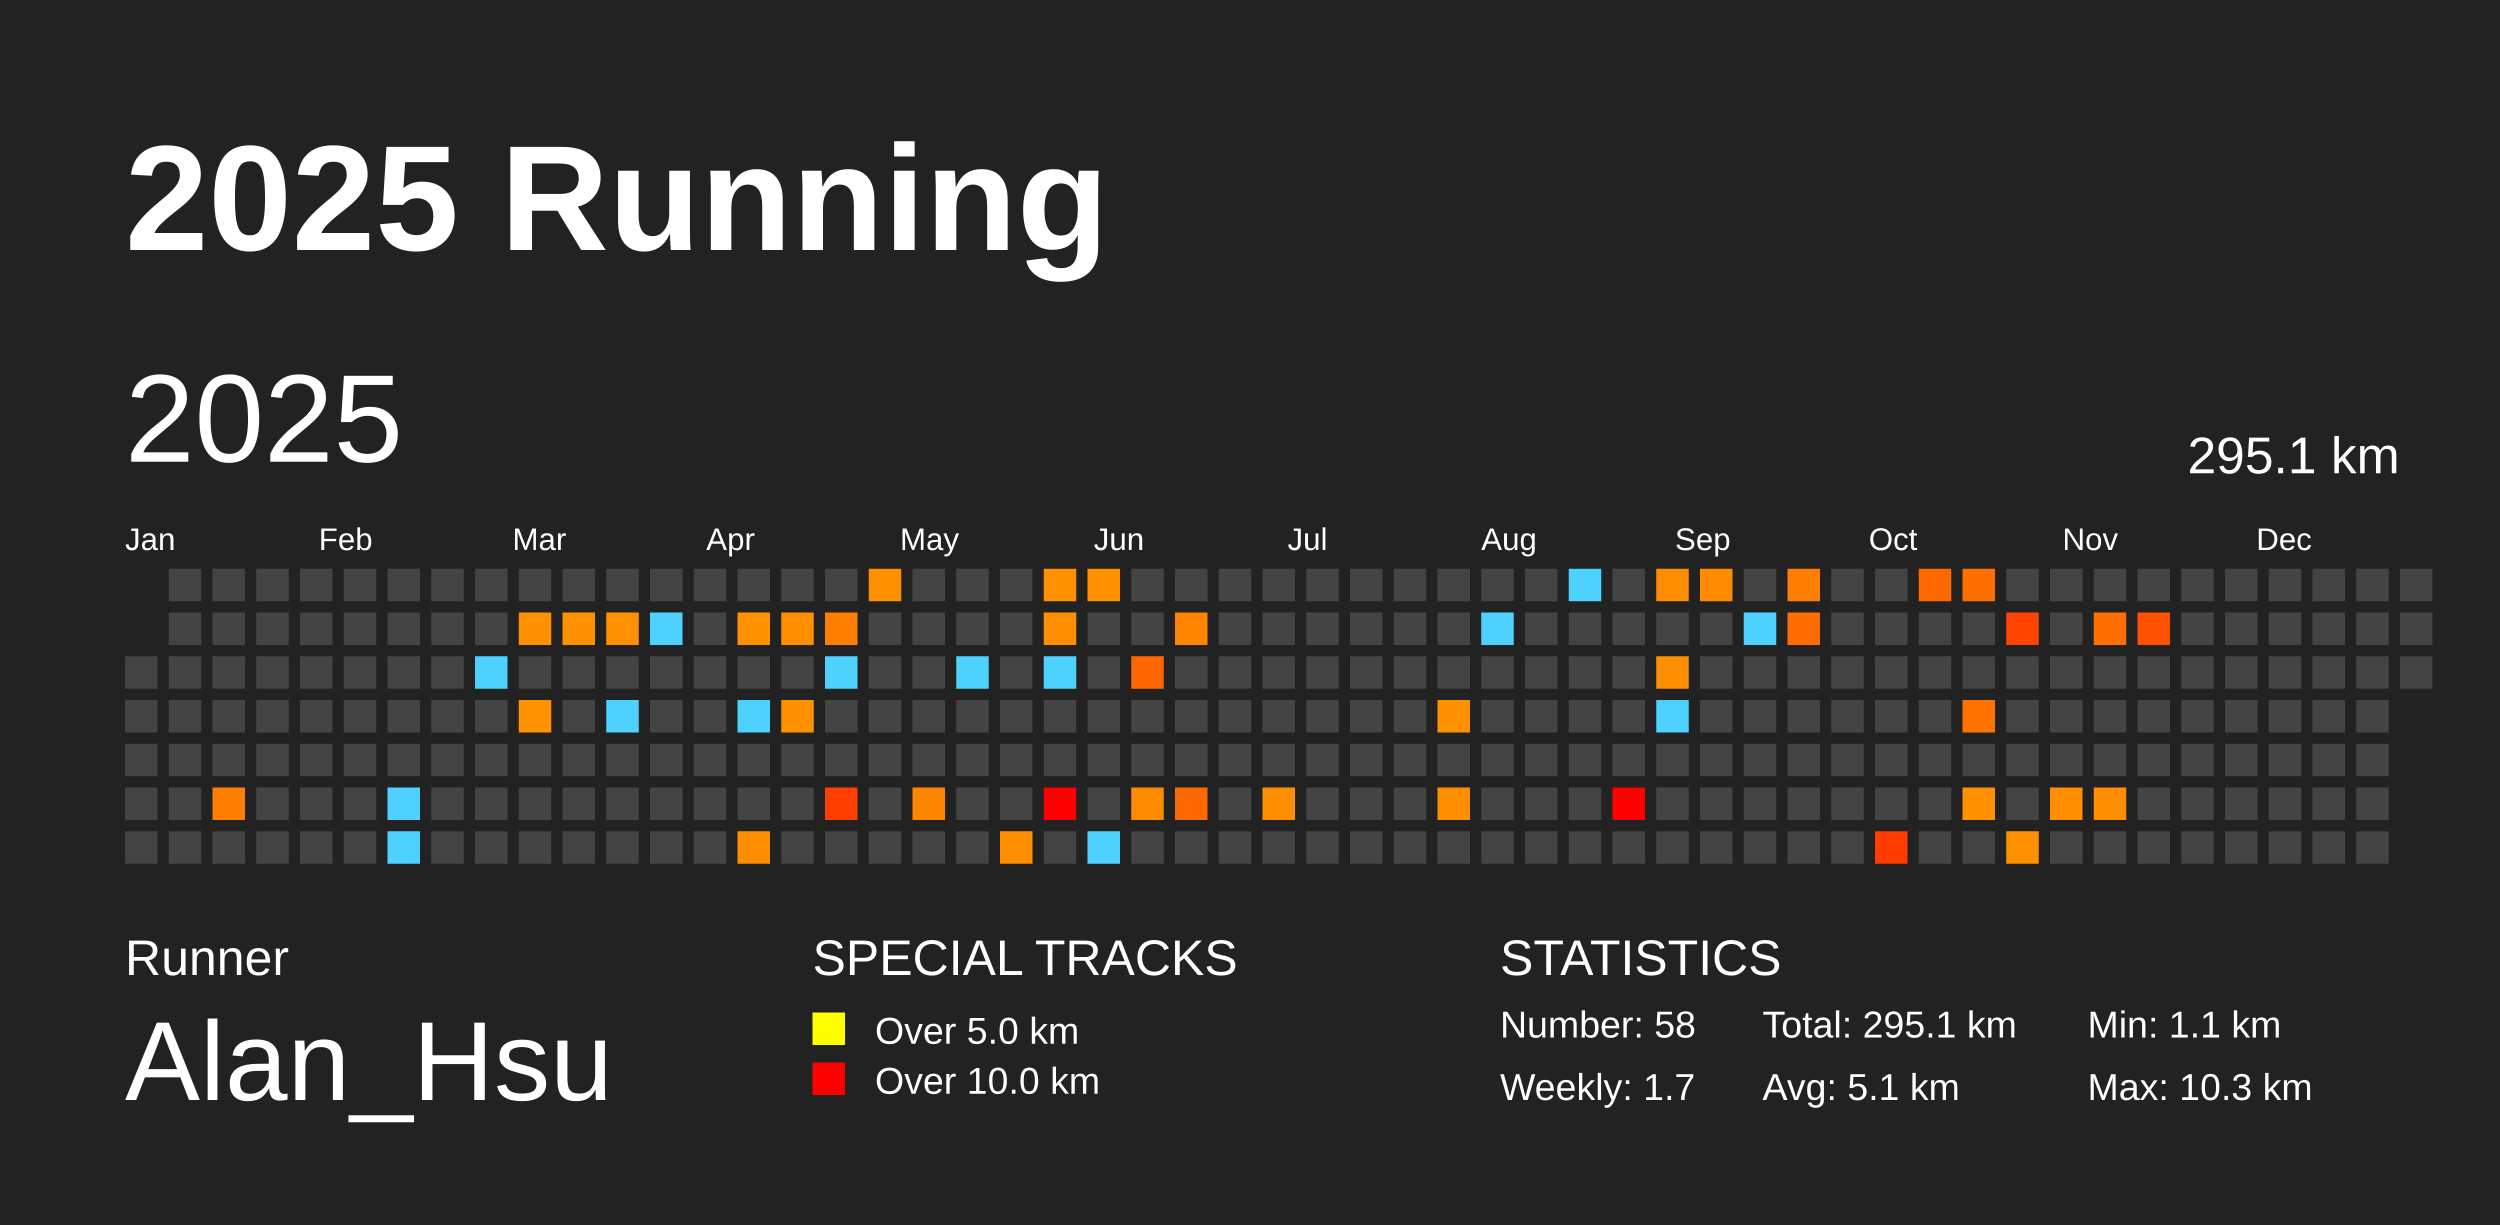
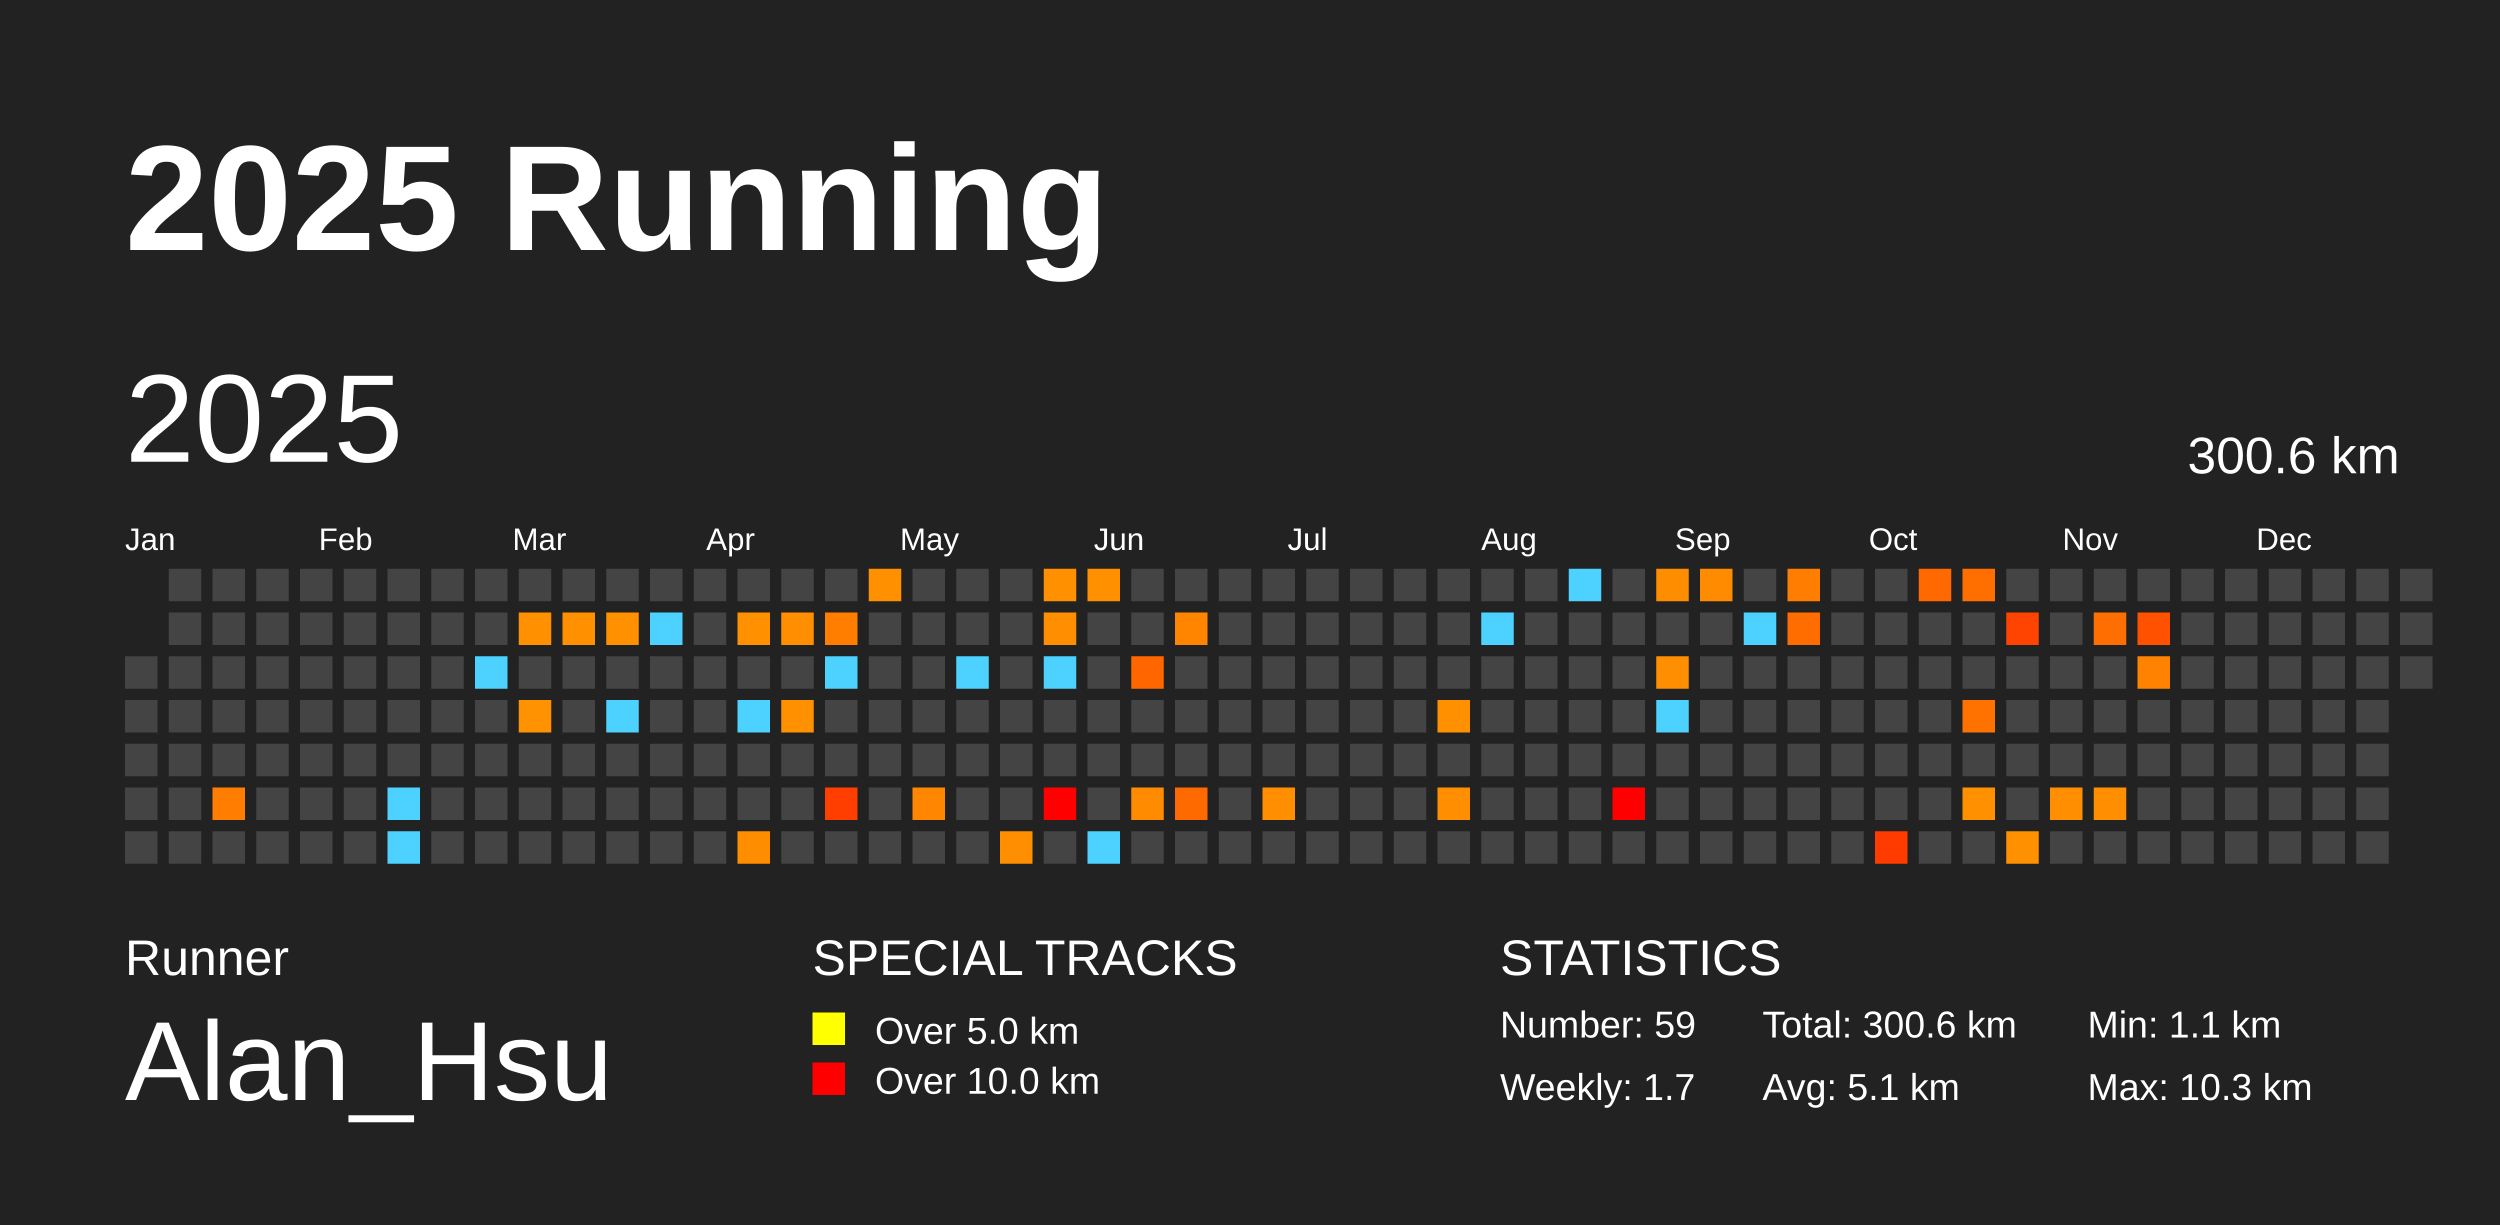
<svg xmlns="http://www.w3.org/2000/svg" baseProfile="full" height="98mm" version="1.1" viewBox="0,0,200,98" width="200mm">
  <defs />
  <rect fill="#222222" height="98" width="200" x="0" y="0" />
  <text fill="#FFFFFF" style="font-size:12px; font-family:Arial; font-weight:bold;" x="10" y="20">2025 Running</text>
  <text fill="#FFFFFF" style="font-size:4px; font-family:Arial" x="10" y="78">Runner</text>
  <text fill="#FFFFFF" style="font-size:9px; font-family:Arial" x="10" y="88">Alan_Hsu</text>
  <text fill="#FFFFFF" style="font-size:4px; font-family:Arial" x="65" y="78">SPECIAL TRACKS</text>
  <rect fill="yellow" height="2.6" width="2.6" x="65" y="81" />
  <text fill="#FFFFFF" style="font-size:3px; font-family:Arial" x="70" y="83.5">Over 5.0 km</text>
  <rect fill="red" height="2.6" width="2.6" x="65" y="85" />
  <text fill="#FFFFFF" style="font-size:3px; font-family:Arial" x="70" y="87.5">Over 10.0 km</text>
  <text fill="#FFFFFF" style="font-size:4px; font-family:Arial" x="120" y="78">STATISTICS</text>
-   <text fill="#FFFFFF" style="font-size:3px; font-family:Arial" x="120" y="83">Number: 58</text>
+   <text fill="#FFFFFF" style="font-size:3px; font-family:Arial" x="120" y="83">Number: 59</text>
  <text fill="#FFFFFF" style="font-size:3px; font-family:Arial" x="120" y="88">Weekly: 1.7</text>
-   <text fill="#FFFFFF" style="font-size:3px; font-family:Arial" x="141" y="83">Total: 295.1 km</text>
+   <text fill="#FFFFFF" style="font-size:3px; font-family:Arial" x="141" y="83">Total: 300.6 km</text>
  <text fill="#FFFFFF" style="font-size:3px; font-family:Arial" x="141" y="88">Avg: 5.1 km</text>
  <text fill="#FFFFFF" style="font-size:3px; font-family:Arial" x="167" y="83">Min: 1.1 km</text>
  <text fill="#FFFFFF" style="font-size:3px; font-family:Arial" x="167" y="88">Max: 10.3 km</text>
  <text dominant-baseline="hanging" fill="#FFFFFF" style="font-size:10.0px; font-family:Arial;" x="10" y="30">2025</text>
-   <text dominant-baseline="hanging" fill="#FFFFFF" style="font-size:4.125px; font-family:Arial;" x="175" y="35">295.1 km</text>
+   <text dominant-baseline="hanging" fill="#FFFFFF" style="font-size:4.125px; font-family:Arial;" x="175" y="35">300.6 km</text>
  <text fill="#FFFFFF" style="font-size:2.5px; font-family:Arial" x="10.0" y="44">Jan</text>
  <text fill="#FFFFFF" style="font-size:2.5px; font-family:Arial" x="25.5" y="44">Feb</text>
  <text fill="#FFFFFF" style="font-size:2.5px; font-family:Arial" x="41.0" y="44">Mar</text>
  <text fill="#FFFFFF" style="font-size:2.5px; font-family:Arial" x="56.5" y="44">Apr</text>
  <text fill="#FFFFFF" style="font-size:2.5px; font-family:Arial" x="72.0" y="44">May</text>
  <text fill="#FFFFFF" style="font-size:2.5px; font-family:Arial" x="87.5" y="44">Jun</text>
  <text fill="#FFFFFF" style="font-size:2.5px; font-family:Arial" x="103.0" y="44">Jul</text>
  <text fill="#FFFFFF" style="font-size:2.5px; font-family:Arial" x="118.5" y="44">Aug</text>
  <text fill="#FFFFFF" style="font-size:2.5px; font-family:Arial" x="134.0" y="44">Sep</text>
  <text fill="#FFFFFF" style="font-size:2.5px; font-family:Arial" x="149.5" y="44">Oct</text>
  <text fill="#FFFFFF" style="font-size:2.5px; font-family:Arial" x="165.0" y="44">Nov</text>
  <text fill="#FFFFFF" style="font-size:2.5px; font-family:Arial" x="180.5" y="44">Dec</text>
  <rect fill="#444444" height="2.6" width="2.6" x="10.0" y="52.5" />
  <rect fill="#444444" height="2.6" width="2.6" x="10.0" y="56.0" />
  <rect fill="#444444" height="2.6" width="2.6" x="10.0" y="59.5" />
  <rect fill="#444444" height="2.6" width="2.6" x="10.0" y="63.0" />
  <rect fill="#444444" height="2.6" width="2.6" x="10.0" y="66.5" />
  <rect fill="#444444" height="2.6" width="2.6" x="13.5" y="45.5" />
  <rect fill="#444444" height="2.6" width="2.6" x="13.5" y="49.0" />
  <rect fill="#444444" height="2.6" width="2.6" x="13.5" y="52.5" />
  <rect fill="#444444" height="2.6" width="2.6" x="13.5" y="56.0" />
  <rect fill="#444444" height="2.6" width="2.6" x="13.5" y="59.5" />
  <rect fill="#444444" height="2.6" width="2.6" x="13.5" y="63.0" />
  <rect fill="#444444" height="2.6" width="2.6" x="13.5" y="66.5" />
  <rect fill="#444444" height="2.6" width="2.6" x="17.0" y="45.5" />
  <rect fill="#444444" height="2.6" width="2.6" x="17.0" y="49.0" />
  <rect fill="#444444" height="2.6" width="2.6" x="17.0" y="52.5" />
  <rect fill="#444444" height="2.6" width="2.6" x="17.0" y="56.0" />
  <rect fill="#444444" height="2.6" width="2.6" x="17.0" y="59.5" />
  <rect fill="#ff7d00" height="2.6" width="2.6" x="17.0" y="63.0" />
  <rect fill="#444444" height="2.6" width="2.6" x="17.0" y="66.5" />
  <rect fill="#444444" height="2.6" width="2.6" x="20.5" y="45.5" />
  <rect fill="#444444" height="2.6" width="2.6" x="20.5" y="49.0" />
  <rect fill="#444444" height="2.6" width="2.6" x="20.5" y="52.5" />
  <rect fill="#444444" height="2.6" width="2.6" x="20.5" y="56.0" />
  <rect fill="#444444" height="2.6" width="2.6" x="20.5" y="59.5" />
  <rect fill="#444444" height="2.6" width="2.6" x="20.5" y="63.0" />
  <rect fill="#444444" height="2.6" width="2.6" x="20.5" y="66.5" />
  <rect fill="#444444" height="2.6" width="2.6" x="24.0" y="45.5" />
  <rect fill="#444444" height="2.6" width="2.6" x="24.0" y="49.0" />
  <rect fill="#444444" height="2.6" width="2.6" x="24.0" y="52.5" />
  <rect fill="#444444" height="2.6" width="2.6" x="24.0" y="56.0" />
  <rect fill="#444444" height="2.6" width="2.6" x="24.0" y="59.5" />
  <rect fill="#444444" height="2.6" width="2.6" x="24.0" y="63.0" />
  <rect fill="#444444" height="2.6" width="2.6" x="24.0" y="66.5" />
  <rect fill="#444444" height="2.6" width="2.6" x="27.5" y="45.5" />
  <rect fill="#444444" height="2.6" width="2.6" x="27.5" y="49.0" />
  <rect fill="#444444" height="2.6" width="2.6" x="27.5" y="52.5" />
  <rect fill="#444444" height="2.6" width="2.6" x="27.5" y="56.0" />
  <rect fill="#444444" height="2.6" width="2.6" x="27.5" y="59.5" />
  <rect fill="#444444" height="2.6" width="2.6" x="27.5" y="63.0" />
  <rect fill="#444444" height="2.6" width="2.6" x="27.5" y="66.5" />
  <rect fill="#444444" height="2.6" width="2.6" x="31.0" y="45.5" />
  <rect fill="#444444" height="2.6" width="2.6" x="31.0" y="49.0" />
  <rect fill="#444444" height="2.6" width="2.6" x="31.0" y="52.5" />
  <rect fill="#444444" height="2.6" width="2.6" x="31.0" y="56.0" />
  <rect fill="#444444" height="2.6" width="2.6" x="31.0" y="59.5" />
  <rect fill="#4dd2ff" height="2.6" width="2.6" x="31.0" y="63.0" />
  <rect fill="#4dd2ff" height="2.6" width="2.6" x="31.0" y="66.5" />
  <rect fill="#444444" height="2.6" width="2.6" x="34.5" y="45.5" />
  <rect fill="#444444" height="2.6" width="2.6" x="34.5" y="49.0" />
  <rect fill="#444444" height="2.6" width="2.6" x="34.5" y="52.5" />
  <rect fill="#444444" height="2.6" width="2.6" x="34.5" y="56.0" />
  <rect fill="#444444" height="2.6" width="2.6" x="34.5" y="59.5" />
  <rect fill="#444444" height="2.6" width="2.6" x="34.5" y="63.0" />
  <rect fill="#444444" height="2.6" width="2.6" x="34.5" y="66.5" />
  <rect fill="#444444" height="2.6" width="2.6" x="38.0" y="45.5" />
  <rect fill="#444444" height="2.6" width="2.6" x="38.0" y="49.0" />
  <rect fill="#4dd2ff" height="2.6" width="2.6" x="38.0" y="52.5" />
  <rect fill="#444444" height="2.6" width="2.6" x="38.0" y="56.0" />
  <rect fill="#444444" height="2.6" width="2.6" x="38.0" y="59.5" />
  <rect fill="#444444" height="2.6" width="2.6" x="38.0" y="63.0" />
  <rect fill="#444444" height="2.6" width="2.6" x="38.0" y="66.5" />
  <rect fill="#444444" height="2.6" width="2.6" x="41.5" y="45.5" />
  <rect fill="#ff9100" height="2.6" width="2.6" x="41.5" y="49.0" />
  <rect fill="#444444" height="2.6" width="2.6" x="41.5" y="52.5" />
  <rect fill="#ff9200" height="2.6" width="2.6" x="41.5" y="56.0" />
  <rect fill="#444444" height="2.6" width="2.6" x="41.5" y="59.5" />
  <rect fill="#444444" height="2.6" width="2.6" x="41.5" y="63.0" />
  <rect fill="#444444" height="2.6" width="2.6" x="41.5" y="66.5" />
  <rect fill="#444444" height="2.6" width="2.6" x="45.0" y="45.5" />
  <rect fill="#ff9100" height="2.6" width="2.6" x="45.0" y="49.0" />
  <rect fill="#444444" height="2.6" width="2.6" x="45.0" y="52.5" />
  <rect fill="#444444" height="2.6" width="2.6" x="45.0" y="56.0" />
  <rect fill="#444444" height="2.6" width="2.6" x="45.0" y="59.5" />
  <rect fill="#444444" height="2.6" width="2.6" x="45.0" y="63.0" />
  <rect fill="#444444" height="2.6" width="2.6" x="45.0" y="66.5" />
  <rect fill="#444444" height="2.6" width="2.6" x="48.5" y="45.5" />
  <rect fill="#ff9100" height="2.6" width="2.6" x="48.5" y="49.0" />
  <rect fill="#444444" height="2.6" width="2.6" x="48.5" y="52.5" />
  <rect fill="#4dd2ff" height="2.6" width="2.6" x="48.5" y="56.0" />
  <rect fill="#444444" height="2.6" width="2.6" x="48.5" y="59.5" />
  <rect fill="#444444" height="2.6" width="2.6" x="48.5" y="63.0" />
  <rect fill="#444444" height="2.6" width="2.6" x="48.5" y="66.5" />
  <rect fill="#444444" height="2.6" width="2.6" x="52.0" y="45.5" />
  <rect fill="#4dd2ff" height="2.6" width="2.6" x="52.0" y="49.0" />
  <rect fill="#444444" height="2.6" width="2.6" x="52.0" y="52.5" />
  <rect fill="#444444" height="2.6" width="2.6" x="52.0" y="56.0" />
  <rect fill="#444444" height="2.6" width="2.6" x="52.0" y="59.5" />
  <rect fill="#444444" height="2.6" width="2.6" x="52.0" y="63.0" />
  <rect fill="#444444" height="2.6" width="2.6" x="52.0" y="66.5" />
  <rect fill="#444444" height="2.6" width="2.6" x="55.5" y="45.5" />
  <rect fill="#444444" height="2.6" width="2.6" x="55.5" y="49.0" />
  <rect fill="#444444" height="2.6" width="2.6" x="55.5" y="52.5" />
  <rect fill="#444444" height="2.6" width="2.6" x="55.5" y="56.0" />
  <rect fill="#444444" height="2.6" width="2.6" x="55.5" y="59.5" />
  <rect fill="#444444" height="2.6" width="2.6" x="55.5" y="63.0" />
  <rect fill="#444444" height="2.6" width="2.6" x="55.5" y="66.5" />
  <rect fill="#444444" height="2.6" width="2.6" x="59.0" y="45.5" />
  <rect fill="#ff9100" height="2.6" width="2.6" x="59.0" y="49.0" />
  <rect fill="#444444" height="2.6" width="2.6" x="59.0" y="52.5" />
  <rect fill="#4dd2ff" height="2.6" width="2.6" x="59.0" y="56.0" />
  <rect fill="#444444" height="2.6" width="2.6" x="59.0" y="59.5" />
  <rect fill="#444444" height="2.6" width="2.6" x="59.0" y="63.0" />
  <rect fill="#ff8d00" height="2.6" width="2.6" x="59.0" y="66.5" />
  <rect fill="#444444" height="2.6" width="2.6" x="62.5" y="45.5" />
  <rect fill="#ff8f00" height="2.6" width="2.6" x="62.5" y="49.0" />
  <rect fill="#444444" height="2.6" width="2.6" x="62.5" y="52.5" />
  <rect fill="#ff9100" height="2.6" width="2.6" x="62.5" y="56.0" />
  <rect fill="#444444" height="2.6" width="2.6" x="62.5" y="59.5" />
  <rect fill="#444444" height="2.6" width="2.6" x="62.5" y="63.0" />
  <rect fill="#444444" height="2.6" width="2.6" x="62.5" y="66.5" />
  <rect fill="#444444" height="2.6" width="2.6" x="66.0" y="45.5" />
  <rect fill="#ff7e00" height="2.6" width="2.6" x="66.0" y="49.0" />
  <rect fill="#4dd2ff" height="2.6" width="2.6" x="66.0" y="52.5" />
  <rect fill="#444444" height="2.6" width="2.6" x="66.0" y="56.0" />
  <rect fill="#444444" height="2.6" width="2.6" x="66.0" y="59.5" />
  <rect fill="#ff3e00" height="2.6" width="2.6" x="66.0" y="63.0" />
  <rect fill="#444444" height="2.6" width="2.6" x="66.0" y="66.5" />
  <rect fill="#ff9100" height="2.6" width="2.6" x="69.5" y="45.5" />
  <rect fill="#444444" height="2.6" width="2.6" x="69.5" y="49.0" />
  <rect fill="#444444" height="2.6" width="2.6" x="69.5" y="52.5" />
  <rect fill="#444444" height="2.6" width="2.6" x="69.5" y="56.0" />
  <rect fill="#444444" height="2.6" width="2.6" x="69.5" y="59.5" />
  <rect fill="#444444" height="2.6" width="2.6" x="69.5" y="63.0" />
  <rect fill="#444444" height="2.6" width="2.6" x="69.5" y="66.5" />
  <rect fill="#444444" height="2.6" width="2.6" x="73.0" y="45.5" />
  <rect fill="#444444" height="2.6" width="2.6" x="73.0" y="49.0" />
  <rect fill="#444444" height="2.6" width="2.6" x="73.0" y="52.5" />
  <rect fill="#444444" height="2.6" width="2.6" x="73.0" y="56.0" />
  <rect fill="#444444" height="2.6" width="2.6" x="73.0" y="59.5" />
  <rect fill="#ff8600" height="2.6" width="2.6" x="73.0" y="63.0" />
  <rect fill="#444444" height="2.6" width="2.6" x="73.0" y="66.5" />
  <rect fill="#444444" height="2.6" width="2.6" x="76.5" y="45.5" />
  <rect fill="#444444" height="2.6" width="2.6" x="76.5" y="49.0" />
  <rect fill="#4dd2ff" height="2.6" width="2.6" x="76.5" y="52.5" />
  <rect fill="#444444" height="2.6" width="2.6" x="76.5" y="56.0" />
  <rect fill="#444444" height="2.6" width="2.6" x="76.5" y="59.5" />
  <rect fill="#444444" height="2.6" width="2.6" x="76.5" y="63.0" />
  <rect fill="#444444" height="2.6" width="2.6" x="76.5" y="66.5" />
  <rect fill="#444444" height="2.6" width="2.6" x="80.0" y="45.5" />
  <rect fill="#444444" height="2.6" width="2.6" x="80.0" y="49.0" />
  <rect fill="#444444" height="2.6" width="2.6" x="80.0" y="52.5" />
  <rect fill="#444444" height="2.6" width="2.6" x="80.0" y="56.0" />
  <rect fill="#444444" height="2.6" width="2.6" x="80.0" y="59.5" />
  <rect fill="#444444" height="2.6" width="2.6" x="80.0" y="63.0" />
  <rect fill="#ff8f00" height="2.6" width="2.6" x="80.0" y="66.5" />
  <rect fill="#ff9000" height="2.6" width="2.6" x="83.5" y="45.5" />
  <rect fill="#ff8f00" height="2.6" width="2.6" x="83.5" y="49.0" />
  <rect fill="#4dd2ff" height="2.6" width="2.6" x="83.5" y="52.5" />
  <rect fill="#444444" height="2.6" width="2.6" x="83.5" y="56.0" />
  <rect fill="#444444" height="2.6" width="2.6" x="83.5" y="59.5" />
  <rect fill="red" height="2.6" width="2.6" x="83.5" y="63.0" />
  <rect fill="#444444" height="2.6" width="2.6" x="83.5" y="66.5" />
  <rect fill="#ff9100" height="2.6" width="2.6" x="87.0" y="45.5" />
  <rect fill="#444444" height="2.6" width="2.6" x="87.0" y="49.0" />
  <rect fill="#444444" height="2.6" width="2.6" x="87.0" y="52.5" />
  <rect fill="#444444" height="2.6" width="2.6" x="87.0" y="56.0" />
  <rect fill="#444444" height="2.6" width="2.6" x="87.0" y="59.5" />
  <rect fill="#444444" height="2.6" width="2.6" x="87.0" y="63.0" />
  <rect fill="#4dd2ff" height="2.6" width="2.6" x="87.0" y="66.5" />
  <rect fill="#444444" height="2.6" width="2.6" x="90.5" y="45.5" />
  <rect fill="#444444" height="2.6" width="2.6" x="90.5" y="49.0" />
  <rect fill="#ff6600" height="2.6" width="2.6" x="90.5" y="52.5" />
  <rect fill="#444444" height="2.6" width="2.6" x="90.5" y="56.0" />
  <rect fill="#444444" height="2.6" width="2.6" x="90.5" y="59.5" />
  <rect fill="#ff8c00" height="2.6" width="2.6" x="90.5" y="63.0" />
  <rect fill="#444444" height="2.6" width="2.6" x="90.5" y="66.5" />
  <rect fill="#444444" height="2.6" width="2.6" x="94.0" y="45.5" />
  <rect fill="#ff8500" height="2.6" width="2.6" x="94.0" y="49.0" />
  <rect fill="#444444" height="2.6" width="2.6" x="94.0" y="52.5" />
  <rect fill="#444444" height="2.6" width="2.6" x="94.0" y="56.0" />
  <rect fill="#444444" height="2.6" width="2.6" x="94.0" y="59.5" />
  <rect fill="#ff6a00" height="2.6" width="2.6" x="94.0" y="63.0" />
  <rect fill="#444444" height="2.6" width="2.6" x="94.0" y="66.5" />
  <rect fill="#444444" height="2.6" width="2.6" x="97.5" y="45.5" />
  <rect fill="#444444" height="2.6" width="2.6" x="97.5" y="49.0" />
  <rect fill="#444444" height="2.6" width="2.6" x="97.5" y="52.5" />
  <rect fill="#444444" height="2.6" width="2.6" x="97.5" y="56.0" />
  <rect fill="#444444" height="2.6" width="2.6" x="97.5" y="59.5" />
  <rect fill="#444444" height="2.6" width="2.6" x="97.5" y="63.0" />
  <rect fill="#444444" height="2.6" width="2.6" x="97.5" y="66.5" />
  <rect fill="#444444" height="2.6" width="2.6" x="101.0" y="45.5" />
  <rect fill="#444444" height="2.6" width="2.6" x="101.0" y="49.0" />
  <rect fill="#444444" height="2.6" width="2.6" x="101.0" y="52.5" />
  <rect fill="#444444" height="2.6" width="2.6" x="101.0" y="56.0" />
  <rect fill="#444444" height="2.6" width="2.6" x="101.0" y="59.5" />
  <rect fill="#ff8f00" height="2.6" width="2.6" x="101.0" y="63.0" />
  <rect fill="#444444" height="2.6" width="2.6" x="101.0" y="66.5" />
  <rect fill="#444444" height="2.6" width="2.6" x="104.5" y="45.5" />
  <rect fill="#444444" height="2.6" width="2.6" x="104.5" y="49.0" />
  <rect fill="#444444" height="2.6" width="2.6" x="104.5" y="52.5" />
  <rect fill="#444444" height="2.6" width="2.6" x="104.5" y="56.0" />
  <rect fill="#444444" height="2.6" width="2.6" x="104.5" y="59.5" />
  <rect fill="#444444" height="2.6" width="2.6" x="104.5" y="63.0" />
  <rect fill="#444444" height="2.6" width="2.6" x="104.5" y="66.5" />
  <rect fill="#444444" height="2.6" width="2.6" x="108.0" y="45.5" />
  <rect fill="#444444" height="2.6" width="2.6" x="108.0" y="49.0" />
  <rect fill="#444444" height="2.6" width="2.6" x="108.0" y="52.5" />
  <rect fill="#444444" height="2.6" width="2.6" x="108.0" y="56.0" />
  <rect fill="#444444" height="2.6" width="2.6" x="108.0" y="59.5" />
  <rect fill="#444444" height="2.6" width="2.6" x="108.0" y="63.0" />
  <rect fill="#444444" height="2.6" width="2.6" x="108.0" y="66.5" />
  <rect fill="#444444" height="2.6" width="2.6" x="111.5" y="45.5" />
  <rect fill="#444444" height="2.6" width="2.6" x="111.5" y="49.0" />
  <rect fill="#444444" height="2.6" width="2.6" x="111.5" y="52.5" />
  <rect fill="#444444" height="2.6" width="2.6" x="111.5" y="56.0" />
  <rect fill="#444444" height="2.6" width="2.6" x="111.5" y="59.5" />
  <rect fill="#444444" height="2.6" width="2.6" x="111.5" y="63.0" />
  <rect fill="#444444" height="2.6" width="2.6" x="111.5" y="66.5" />
  <rect fill="#444444" height="2.6" width="2.6" x="115.0" y="45.5" />
  <rect fill="#444444" height="2.6" width="2.6" x="115.0" y="49.0" />
  <rect fill="#444444" height="2.6" width="2.6" x="115.0" y="52.5" />
  <rect fill="#ff9000" height="2.6" width="2.6" x="115.0" y="56.0" />
  <rect fill="#444444" height="2.6" width="2.6" x="115.0" y="59.5" />
  <rect fill="#ff8f00" height="2.6" width="2.6" x="115.0" y="63.0" />
  <rect fill="#444444" height="2.6" width="2.6" x="115.0" y="66.5" />
  <rect fill="#444444" height="2.6" width="2.6" x="118.5" y="45.5" />
  <rect fill="#4dd2ff" height="2.6" width="2.6" x="118.5" y="49.0" />
  <rect fill="#444444" height="2.6" width="2.6" x="118.5" y="52.5" />
  <rect fill="#444444" height="2.6" width="2.6" x="118.5" y="56.0" />
  <rect fill="#444444" height="2.6" width="2.6" x="118.5" y="59.5" />
  <rect fill="#444444" height="2.6" width="2.6" x="118.5" y="63.0" />
  <rect fill="#444444" height="2.6" width="2.6" x="118.5" y="66.5" />
  <rect fill="#444444" height="2.6" width="2.6" x="122.0" y="45.5" />
  <rect fill="#444444" height="2.6" width="2.6" x="122.0" y="49.0" />
  <rect fill="#444444" height="2.6" width="2.6" x="122.0" y="52.5" />
  <rect fill="#444444" height="2.6" width="2.6" x="122.0" y="56.0" />
  <rect fill="#444444" height="2.6" width="2.6" x="122.0" y="59.5" />
  <rect fill="#444444" height="2.6" width="2.6" x="122.0" y="63.0" />
  <rect fill="#444444" height="2.6" width="2.6" x="122.0" y="66.5" />
  <rect fill="#4dd2ff" height="2.6" width="2.6" x="125.5" y="45.5" />
  <rect fill="#444444" height="2.6" width="2.6" x="125.5" y="49.0" />
  <rect fill="#444444" height="2.6" width="2.6" x="125.5" y="52.5" />
  <rect fill="#444444" height="2.6" width="2.6" x="125.5" y="56.0" />
  <rect fill="#444444" height="2.6" width="2.6" x="125.5" y="59.5" />
  <rect fill="#444444" height="2.6" width="2.6" x="125.5" y="63.0" />
  <rect fill="#444444" height="2.6" width="2.6" x="125.5" y="66.5" />
  <rect fill="#444444" height="2.6" width="2.6" x="129.0" y="45.5" />
  <rect fill="#444444" height="2.6" width="2.6" x="129.0" y="49.0" />
  <rect fill="#444444" height="2.6" width="2.6" x="129.0" y="52.5" />
  <rect fill="#444444" height="2.6" width="2.6" x="129.0" y="56.0" />
  <rect fill="#444444" height="2.6" width="2.6" x="129.0" y="59.5" />
  <rect fill="red" height="2.6" width="2.6" x="129.0" y="63.0" />
  <rect fill="#444444" height="2.6" width="2.6" x="129.0" y="66.5" />
  <rect fill="#ff8d00" height="2.6" width="2.6" x="132.5" y="45.5" />
  <rect fill="#444444" height="2.6" width="2.6" x="132.5" y="49.0" />
  <rect fill="#ff8e00" height="2.6" width="2.6" x="132.5" y="52.5" />
  <rect fill="#4dd2ff" height="2.6" width="2.6" x="132.5" y="56.0" />
  <rect fill="#444444" height="2.6" width="2.6" x="132.5" y="59.5" />
  <rect fill="#444444" height="2.6" width="2.6" x="132.5" y="63.0" />
  <rect fill="#444444" height="2.6" width="2.6" x="132.5" y="66.5" />
  <rect fill="#ff8b00" height="2.6" width="2.6" x="136.0" y="45.5" />
  <rect fill="#444444" height="2.6" width="2.6" x="136.0" y="49.0" />
  <rect fill="#444444" height="2.6" width="2.6" x="136.0" y="52.5" />
  <rect fill="#444444" height="2.6" width="2.6" x="136.0" y="56.0" />
  <rect fill="#444444" height="2.6" width="2.6" x="136.0" y="59.5" />
  <rect fill="#444444" height="2.6" width="2.6" x="136.0" y="63.0" />
  <rect fill="#444444" height="2.6" width="2.6" x="136.0" y="66.5" />
  <rect fill="#444444" height="2.6" width="2.6" x="139.5" y="45.5" />
  <rect fill="#4dd2ff" height="2.6" width="2.6" x="139.5" y="49.0" />
  <rect fill="#444444" height="2.6" width="2.6" x="139.5" y="52.5" />
  <rect fill="#444444" height="2.6" width="2.6" x="139.5" y="56.0" />
  <rect fill="#444444" height="2.6" width="2.6" x="139.5" y="59.5" />
  <rect fill="#444444" height="2.6" width="2.6" x="139.5" y="63.0" />
  <rect fill="#444444" height="2.6" width="2.6" x="139.5" y="66.5" />
  <rect fill="#ff7d00" height="2.6" width="2.6" x="143.0" y="45.5" />
  <rect fill="#ff6c00" height="2.6" width="2.6" x="143.0" y="49.0" />
  <rect fill="#444444" height="2.6" width="2.6" x="143.0" y="52.5" />
  <rect fill="#444444" height="2.6" width="2.6" x="143.0" y="56.0" />
  <rect fill="#444444" height="2.6" width="2.6" x="143.0" y="59.5" />
  <rect fill="#444444" height="2.6" width="2.6" x="143.0" y="63.0" />
  <rect fill="#444444" height="2.6" width="2.6" x="143.0" y="66.5" />
  <rect fill="#444444" height="2.6" width="2.6" x="146.5" y="45.5" />
  <rect fill="#444444" height="2.6" width="2.6" x="146.5" y="49.0" />
  <rect fill="#444444" height="2.6" width="2.6" x="146.5" y="52.5" />
  <rect fill="#444444" height="2.6" width="2.6" x="146.5" y="56.0" />
  <rect fill="#444444" height="2.6" width="2.6" x="146.5" y="59.5" />
  <rect fill="#444444" height="2.6" width="2.6" x="146.5" y="63.0" />
  <rect fill="#444444" height="2.6" width="2.6" x="146.5" y="66.5" />
  <rect fill="#444444" height="2.6" width="2.6" x="150.0" y="45.5" />
  <rect fill="#444444" height="2.6" width="2.6" x="150.0" y="49.0" />
  <rect fill="#444444" height="2.6" width="2.6" x="150.0" y="52.5" />
  <rect fill="#444444" height="2.6" width="2.6" x="150.0" y="56.0" />
  <rect fill="#444444" height="2.6" width="2.6" x="150.0" y="59.5" />
  <rect fill="#444444" height="2.6" width="2.6" x="150.0" y="63.0" />
  <rect fill="#ff3b00" height="2.6" width="2.6" x="150.0" y="66.5" />
  <rect fill="#ff6900" height="2.6" width="2.6" x="153.5" y="45.5" />
  <rect fill="#444444" height="2.6" width="2.6" x="153.5" y="49.0" />
  <rect fill="#444444" height="2.6" width="2.6" x="153.5" y="52.5" />
  <rect fill="#444444" height="2.6" width="2.6" x="153.5" y="56.0" />
  <rect fill="#444444" height="2.6" width="2.6" x="153.5" y="59.5" />
  <rect fill="#444444" height="2.6" width="2.6" x="153.5" y="63.0" />
  <rect fill="#444444" height="2.6" width="2.6" x="153.5" y="66.5" />
  <rect fill="#ff6f00" height="2.6" width="2.6" x="157.0" y="45.5" />
  <rect fill="#444444" height="2.6" width="2.6" x="157.0" y="49.0" />
  <rect fill="#444444" height="2.6" width="2.6" x="157.0" y="52.5" />
  <rect fill="#ff7200" height="2.6" width="2.6" x="157.0" y="56.0" />
  <rect fill="#444444" height="2.6" width="2.6" x="157.0" y="59.5" />
  <rect fill="#ff9100" height="2.6" width="2.6" x="157.0" y="63.0" />
  <rect fill="#444444" height="2.6" width="2.6" x="157.0" y="66.5" />
  <rect fill="#444444" height="2.6" width="2.6" x="160.5" y="45.5" />
  <rect fill="#ff4300" height="2.6" width="2.6" x="160.5" y="49.0" />
  <rect fill="#444444" height="2.6" width="2.6" x="160.5" y="52.5" />
  <rect fill="#444444" height="2.6" width="2.6" x="160.5" y="56.0" />
  <rect fill="#444444" height="2.6" width="2.6" x="160.5" y="59.5" />
  <rect fill="#444444" height="2.6" width="2.6" x="160.5" y="63.0" />
  <rect fill="#ff9100" height="2.6" width="2.6" x="160.5" y="66.5" />
  <rect fill="#444444" height="2.6" width="2.6" x="164.0" y="45.5" />
  <rect fill="#444444" height="2.6" width="2.6" x="164.0" y="49.0" />
  <rect fill="#444444" height="2.6" width="2.6" x="164.0" y="52.5" />
  <rect fill="#444444" height="2.6" width="2.6" x="164.0" y="56.0" />
  <rect fill="#444444" height="2.6" width="2.6" x="164.0" y="59.5" />
  <rect fill="#ff8e00" height="2.6" width="2.6" x="164.0" y="63.0" />
  <rect fill="#444444" height="2.6" width="2.6" x="164.0" y="66.5" />
  <rect fill="#444444" height="2.6" width="2.6" x="167.5" y="45.5" />
  <rect fill="#ff6e00" height="2.6" width="2.6" x="167.5" y="49.0" />
  <rect fill="#444444" height="2.6" width="2.6" x="167.5" y="52.5" />
  <rect fill="#444444" height="2.6" width="2.6" x="167.5" y="56.0" />
  <rect fill="#444444" height="2.6" width="2.6" x="167.5" y="59.5" />
  <rect fill="#ff8e00" height="2.6" width="2.6" x="167.5" y="63.0" />
  <rect fill="#444444" height="2.6" width="2.6" x="167.5" y="66.5" />
  <rect fill="#444444" height="2.6" width="2.6" x="171.0" y="45.5" />
  <rect fill="#ff5100" height="2.6" width="2.6" x="171.0" y="49.0" />
-   <rect fill="#444444" height="2.6" width="2.6" x="171.0" y="52.5" />
+   <rect fill="#ff8300" height="2.6" width="2.6" x="171.0" y="52.5" />
  <rect fill="#444444" height="2.6" width="2.6" x="171.0" y="56.0" />
  <rect fill="#444444" height="2.6" width="2.6" x="171.0" y="59.5" />
  <rect fill="#444444" height="2.6" width="2.6" x="171.0" y="63.0" />
  <rect fill="#444444" height="2.6" width="2.6" x="171.0" y="66.5" />
  <rect fill="#444444" height="2.6" width="2.6" x="174.5" y="45.5" />
  <rect fill="#444444" height="2.6" width="2.6" x="174.5" y="49.0" />
  <rect fill="#444444" height="2.6" width="2.6" x="174.5" y="52.5" />
  <rect fill="#444444" height="2.6" width="2.6" x="174.5" y="56.0" />
  <rect fill="#444444" height="2.6" width="2.6" x="174.5" y="59.5" />
  <rect fill="#444444" height="2.6" width="2.6" x="174.5" y="63.0" />
  <rect fill="#444444" height="2.6" width="2.6" x="174.5" y="66.5" />
  <rect fill="#444444" height="2.6" width="2.6" x="178.0" y="45.5" />
  <rect fill="#444444" height="2.6" width="2.6" x="178.0" y="49.0" />
  <rect fill="#444444" height="2.6" width="2.6" x="178.0" y="52.5" />
  <rect fill="#444444" height="2.6" width="2.6" x="178.0" y="56.0" />
  <rect fill="#444444" height="2.6" width="2.6" x="178.0" y="59.5" />
  <rect fill="#444444" height="2.6" width="2.6" x="178.0" y="63.0" />
  <rect fill="#444444" height="2.6" width="2.6" x="178.0" y="66.5" />
  <rect fill="#444444" height="2.6" width="2.6" x="181.5" y="45.5" />
  <rect fill="#444444" height="2.6" width="2.6" x="181.5" y="49.0" />
  <rect fill="#444444" height="2.6" width="2.6" x="181.5" y="52.5" />
  <rect fill="#444444" height="2.6" width="2.6" x="181.5" y="56.0" />
  <rect fill="#444444" height="2.6" width="2.6" x="181.5" y="59.5" />
  <rect fill="#444444" height="2.6" width="2.6" x="181.5" y="63.0" />
  <rect fill="#444444" height="2.6" width="2.6" x="181.5" y="66.5" />
  <rect fill="#444444" height="2.6" width="2.6" x="185.0" y="45.5" />
  <rect fill="#444444" height="2.6" width="2.6" x="185.0" y="49.0" />
  <rect fill="#444444" height="2.6" width="2.6" x="185.0" y="52.5" />
  <rect fill="#444444" height="2.6" width="2.6" x="185.0" y="56.0" />
  <rect fill="#444444" height="2.6" width="2.6" x="185.0" y="59.5" />
  <rect fill="#444444" height="2.6" width="2.6" x="185.0" y="63.0" />
  <rect fill="#444444" height="2.6" width="2.6" x="185.0" y="66.5" />
  <rect fill="#444444" height="2.6" width="2.6" x="188.5" y="45.5" />
  <rect fill="#444444" height="2.6" width="2.6" x="188.5" y="49.0" />
  <rect fill="#444444" height="2.6" width="2.6" x="188.5" y="52.5" />
  <rect fill="#444444" height="2.6" width="2.6" x="188.5" y="56.0" />
  <rect fill="#444444" height="2.6" width="2.6" x="188.5" y="59.5" />
  <rect fill="#444444" height="2.6" width="2.6" x="188.5" y="63.0" />
  <rect fill="#444444" height="2.6" width="2.6" x="188.5" y="66.5" />
  <rect fill="#444444" height="2.6" width="2.6" x="192.0" y="45.5" />
  <rect fill="#444444" height="2.6" width="2.6" x="192.0" y="49.0" />
  <rect fill="#444444" height="2.6" width="2.6" x="192.0" y="52.5" />
</svg>
